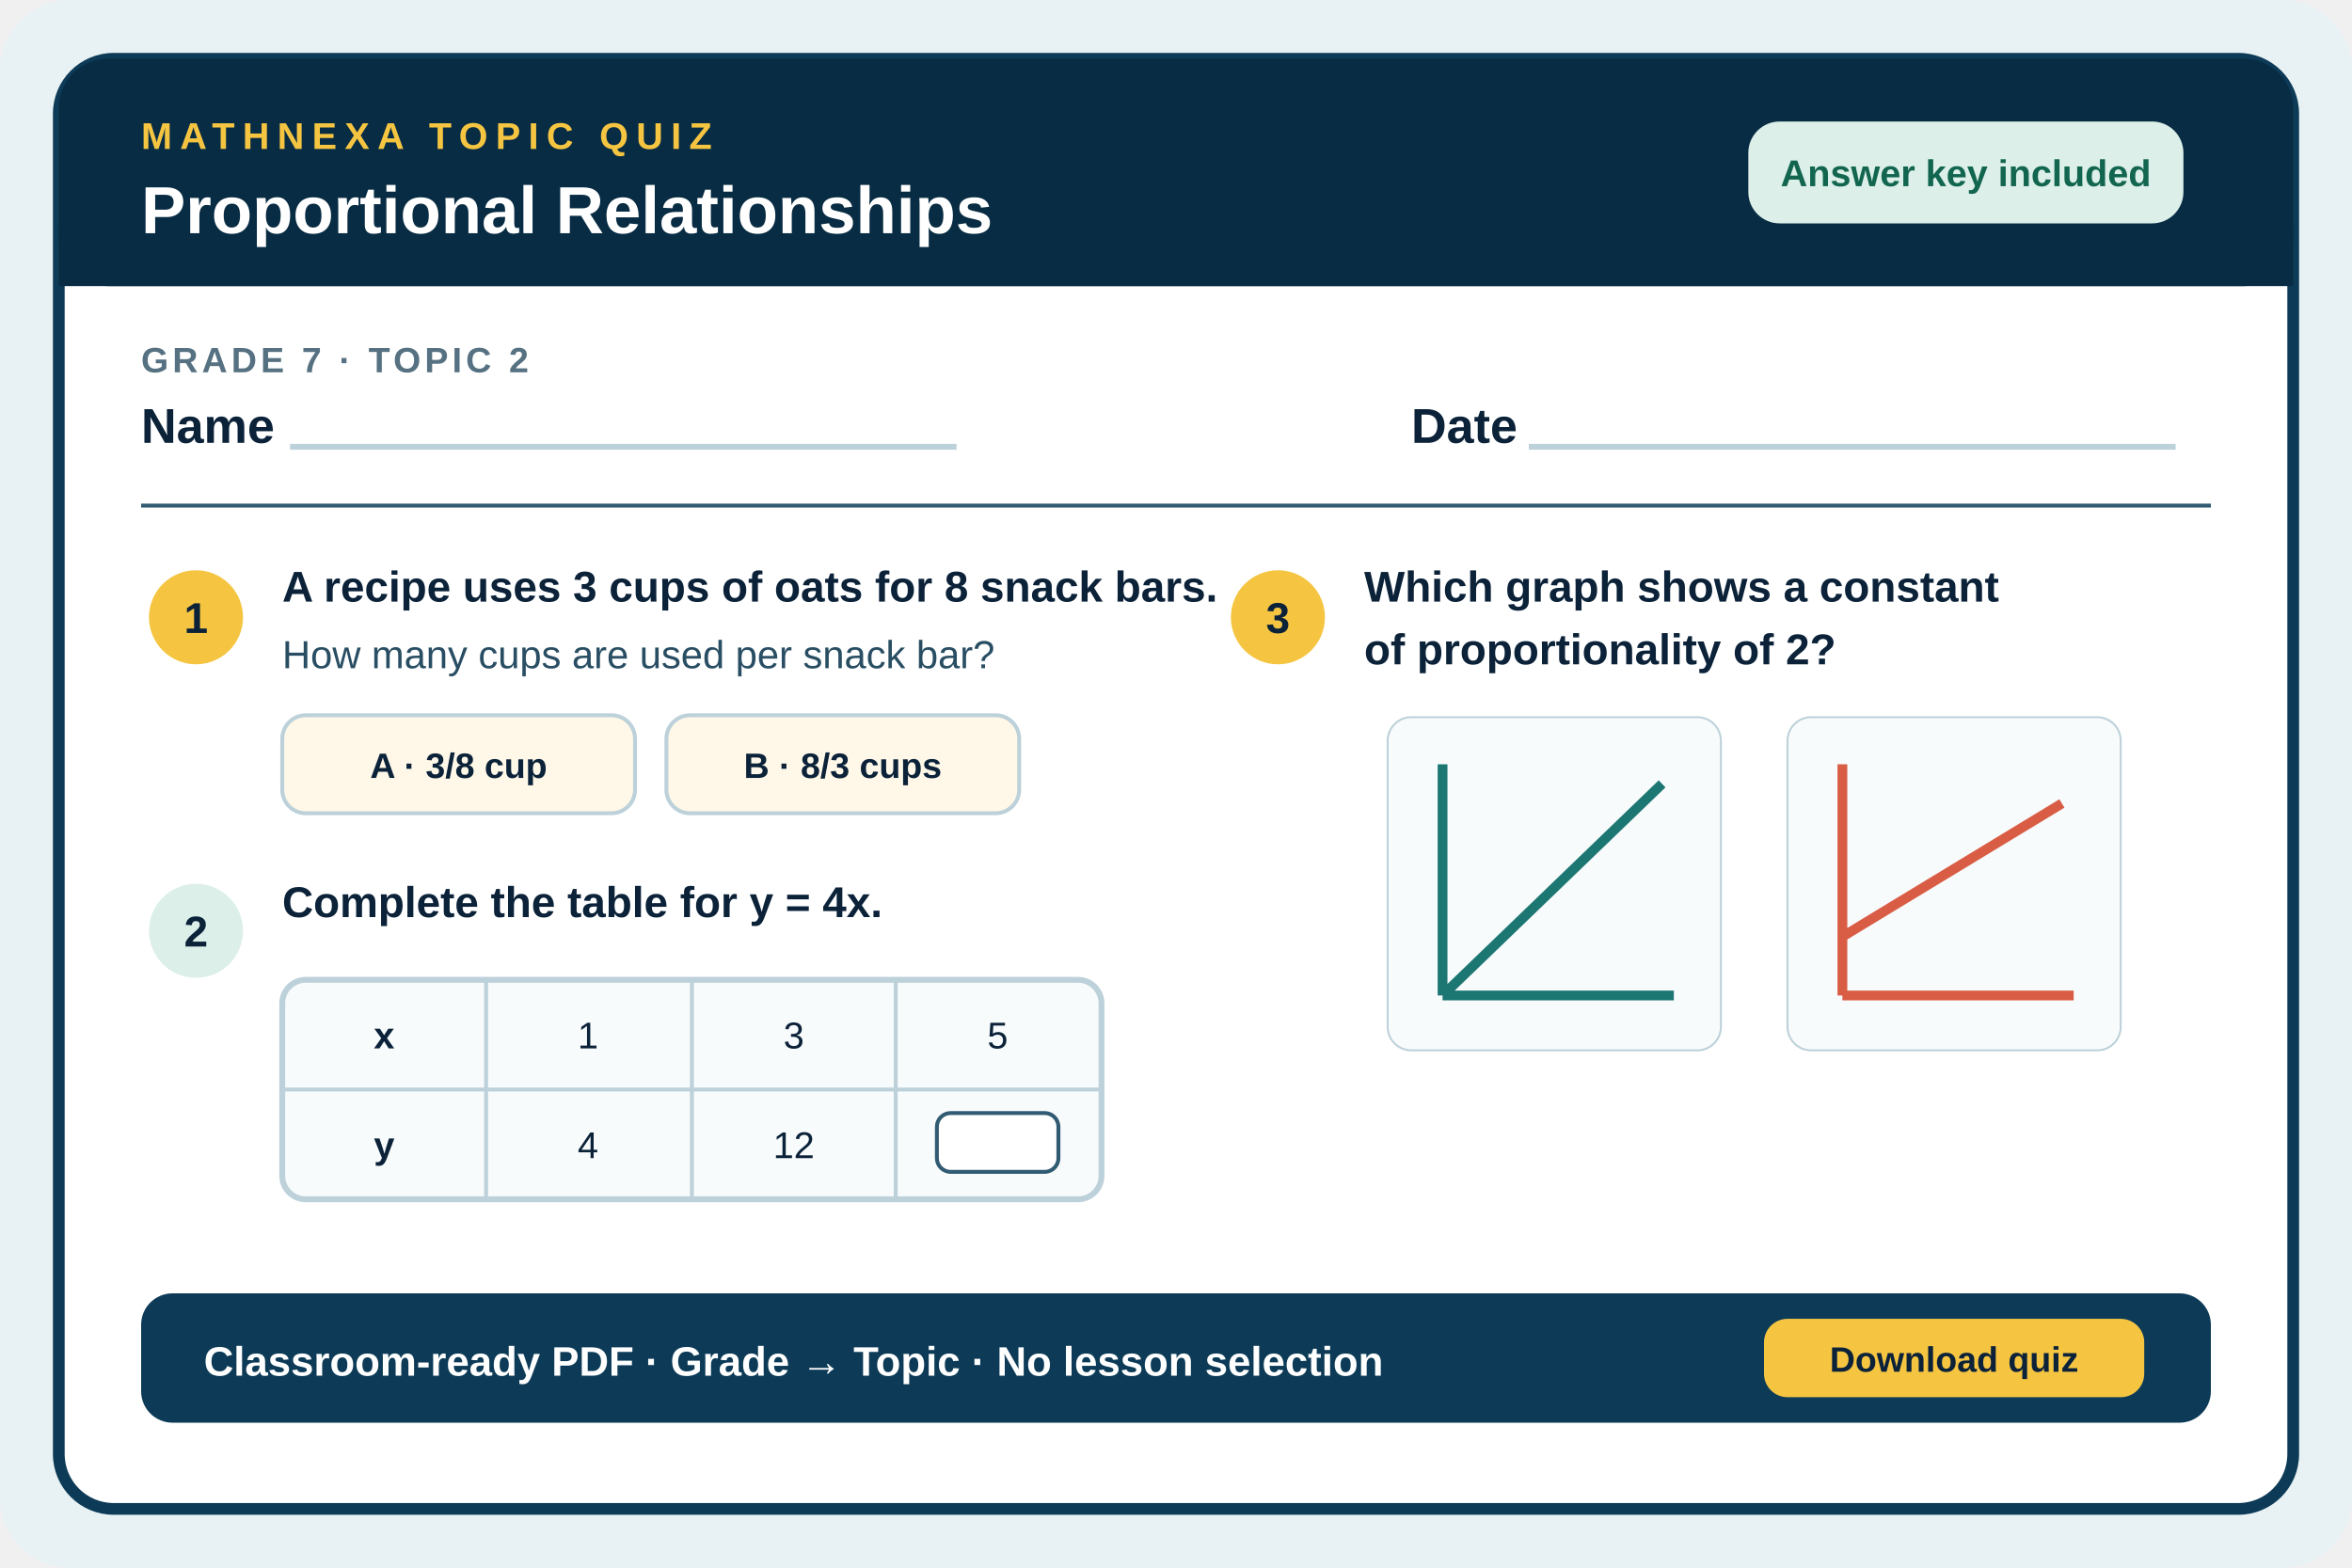
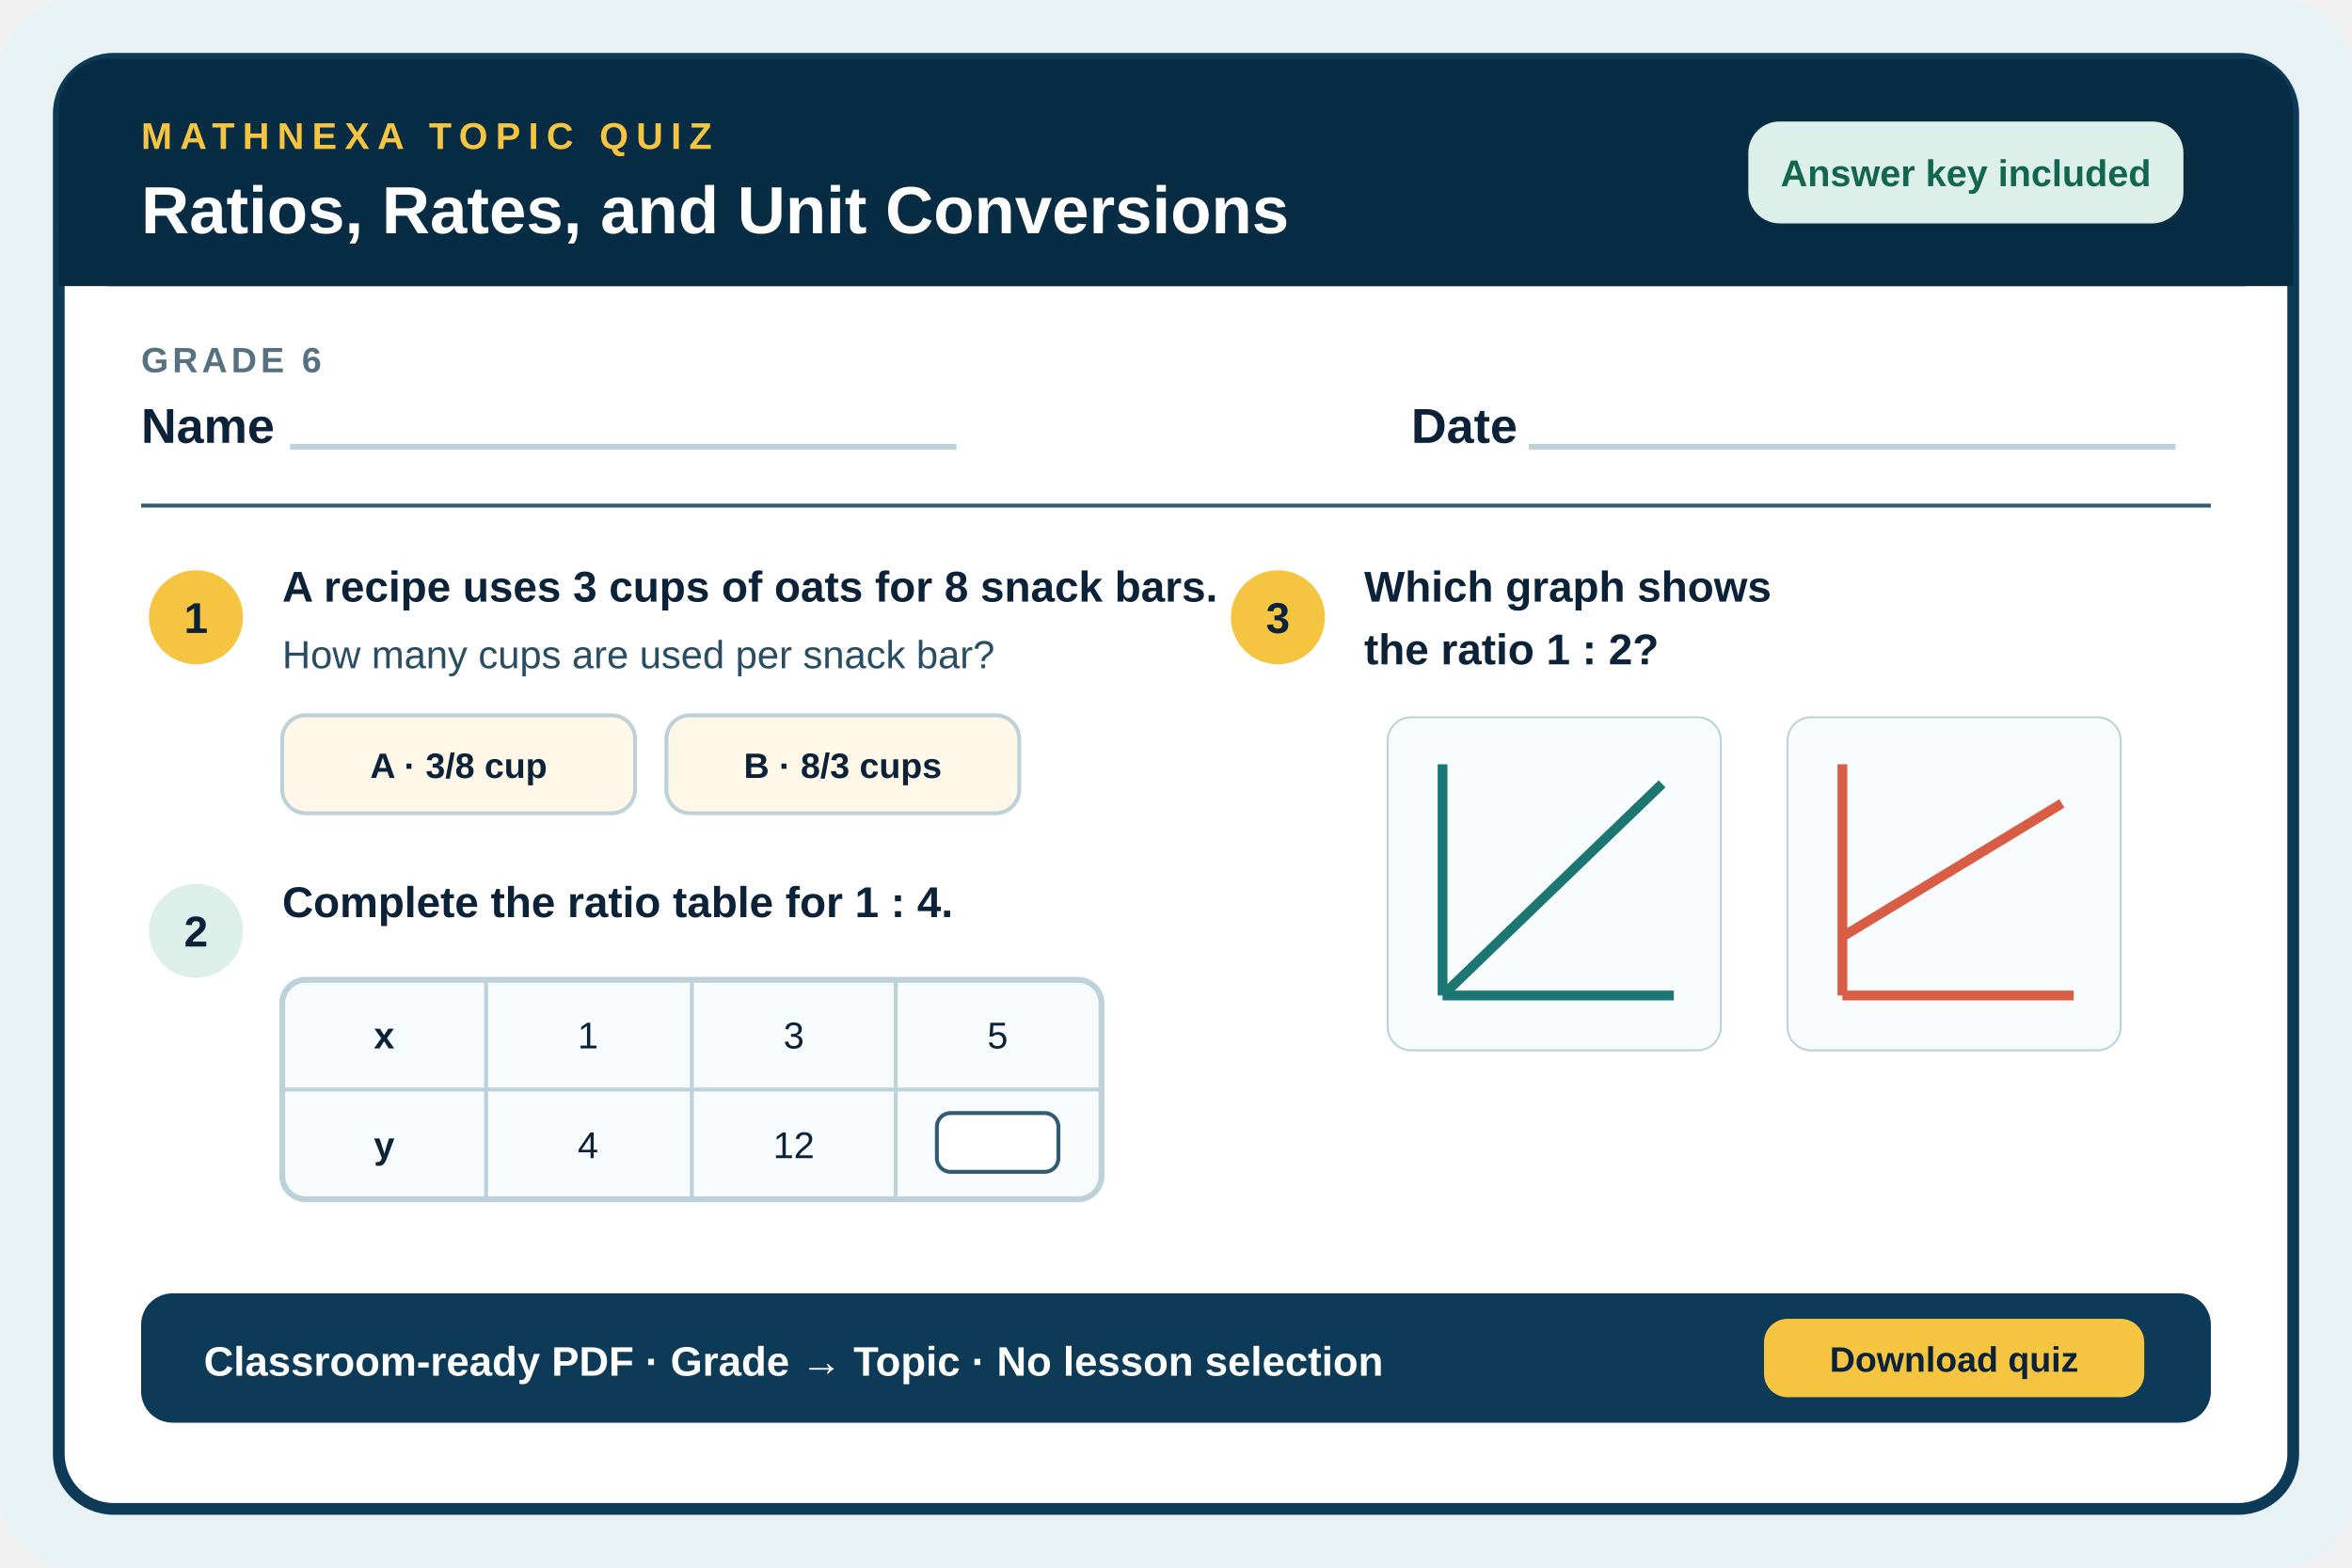
<svg xmlns="http://www.w3.org/2000/svg" width="1200" height="800" viewBox="0 0 1200 800">
  <rect width="1200" height="800" rx="36" fill="#e8f2f5" />
  <rect x="30" y="30" width="1140" height="740" rx="28" fill="#fff" stroke="#0d3b57" stroke-width="6" />
  <rect x="30" y="30" width="1140" height="116" rx="25" fill="#082c43" />
  <rect x="30" y="115" width="1140" height="31" fill="#082c43" />
  <text x="72" y="76" fill="#f5c542" font-family="Arial,sans-serif" font-size="19" font-weight="800" letter-spacing="4">MATHNEXA TOPIC QUIZ</text>
-   <text x="72" y="119" fill="#fff" font-family="Arial,sans-serif" font-size="34" font-weight="800">Proportional Relationships</text>
+   <text x="72" y="119" fill="#fff" font-family="Arial,sans-serif" font-size="34" font-weight="800">Ratios, Rates, and Unit Conversions</text>
  <rect x="892" y="62" width="222" height="52" rx="16" fill="#dcefe9" />
  <text x="1003" y="95" text-anchor="middle" fill="#12664f" font-family="Arial,sans-serif" font-size="19" font-weight="800">Answer key included</text>
  <g font-family="Arial,sans-serif">
-     <text x="72" y="190" fill="#567181" font-size="18" font-weight="800" letter-spacing="2">GRADE 7  ·  TOPIC 2</text>
+     <text x="72" y="190" fill="#567181" font-size="18" font-weight="800" letter-spacing="2">GRADE 6</text>
    <text x="72" y="226" fill="#0b2239" font-size="25" font-weight="800">Name</text>
    <path d="M148 228h340" stroke="#bdd1da" stroke-width="3" />
    <text x="720" y="226" fill="#0b2239" font-size="25" font-weight="800">Date</text>
    <path d="M780 228h330" stroke="#bdd1da" stroke-width="3" />
  </g>
  <line x1="72" y1="258" x2="1128" y2="258" stroke="#315b72" stroke-width="2" />
  <g font-family="Arial,sans-serif" fill="#0b2239">
    <circle cx="100" cy="315" r="24" fill="#f5c542" />
    <text x="100" y="323" text-anchor="middle" font-size="22" font-weight="800">1</text>
    <text x="144" y="307" font-size="22" font-weight="700">A recipe uses 3 cups of oats for 8 snack bars.</text>
    <text x="144" y="341" fill="#294e63" font-size="20">How many cups are used per snack bar?</text>
    <g transform="translate(144 365)" font-size="18" font-weight="700">
      <rect width="180" height="50" rx="12" fill="#fff8e8" stroke="#bdd1da" stroke-width="2" />
      <text x="90" y="32" text-anchor="middle">A  ·  3/8 cup</text>
      <rect x="196" width="180" height="50" rx="12" fill="#fff8e8" stroke="#bdd1da" stroke-width="2" />
      <text x="286" y="32" text-anchor="middle">B  ·  8/3 cups</text>
    </g>
    <circle cx="100" cy="475" r="24" fill="#dcefe9" />
    <text x="100" y="483" text-anchor="middle" font-size="22" font-weight="800">2</text>
-     <text x="144" y="468" font-size="22" font-weight="700">Complete the table for y = 4x.</text>
+     <text x="144" y="468" font-size="22" font-weight="700">Complete the ratio table for 1 : 4.</text>
    <g transform="translate(144 500)">
      <rect width="418" height="112" rx="12" fill="#f8fbfc" stroke="#bdd1da" stroke-width="3" />
      <path d="M0 56h418M104 0v112M209 0v112M313 0v112" stroke="#bdd1da" stroke-width="2" />
      <text x="52" y="35" text-anchor="middle" font-size="19" font-weight="800">x</text>
      <text x="156" y="35" text-anchor="middle" font-size="19">1</text>
      <text x="261" y="35" text-anchor="middle" font-size="19">3</text>
      <text x="365" y="35" text-anchor="middle" font-size="19">5</text>
      <text x="52" y="91" text-anchor="middle" font-size="19" font-weight="800">y</text>
      <text x="156" y="91" text-anchor="middle" font-size="19">4</text>
      <text x="261" y="91" text-anchor="middle" font-size="19">12</text>
      <rect x="334" y="68" width="62" height="30" rx="7" fill="#fff" stroke="#315b72" stroke-width="2" />
    </g>
    <circle cx="652" cy="315" r="24" fill="#f5c542" />
    <text x="652" y="323" text-anchor="middle" font-size="22" font-weight="800">3</text>
-     <text x="696" y="307" font-size="22" font-weight="700">Which graph shows a constant</text>
-     <text x="696" y="339" font-size="22" font-weight="700">of proportionality of 2?</text>
+     <text x="696" y="307" font-size="22" font-weight="700">Which graph shows</text>
+     <text x="696" y="339" font-size="22" font-weight="700">the ratio 1 : 2?</text>
    <g transform="translate(708 366)" stroke="#bdd1da">
      <rect width="170" height="170" rx="12" fill="#f8fbfc" />
      <path d="M28 142h118M28 142V24M28 142 140 34" stroke="#1c7773" stroke-width="5" />
    </g>
    <g transform="translate(912 366)" stroke="#bdd1da">
      <rect width="170" height="170" rx="12" fill="#f8fbfc" />
      <path d="M28 142h118M28 142V24M28 112 140 44" stroke="#d95d45" stroke-width="5" />
    </g>
  </g>
  <rect x="72" y="660" width="1056" height="66" rx="16" fill="#0d3b57" />
  <text x="104" y="702" fill="#fff" font-family="Arial,sans-serif" font-size="21" font-weight="700">Classroom-ready PDF  ·  Grade → Topic  ·  No lesson selection</text>
  <rect x="900" y="673" width="194" height="40" rx="12" fill="#f5c542" />
  <text x="997" y="700" text-anchor="middle" fill="#0b2239" font-family="Arial,sans-serif" font-size="18" font-weight="800">Download quiz</text>
</svg>
